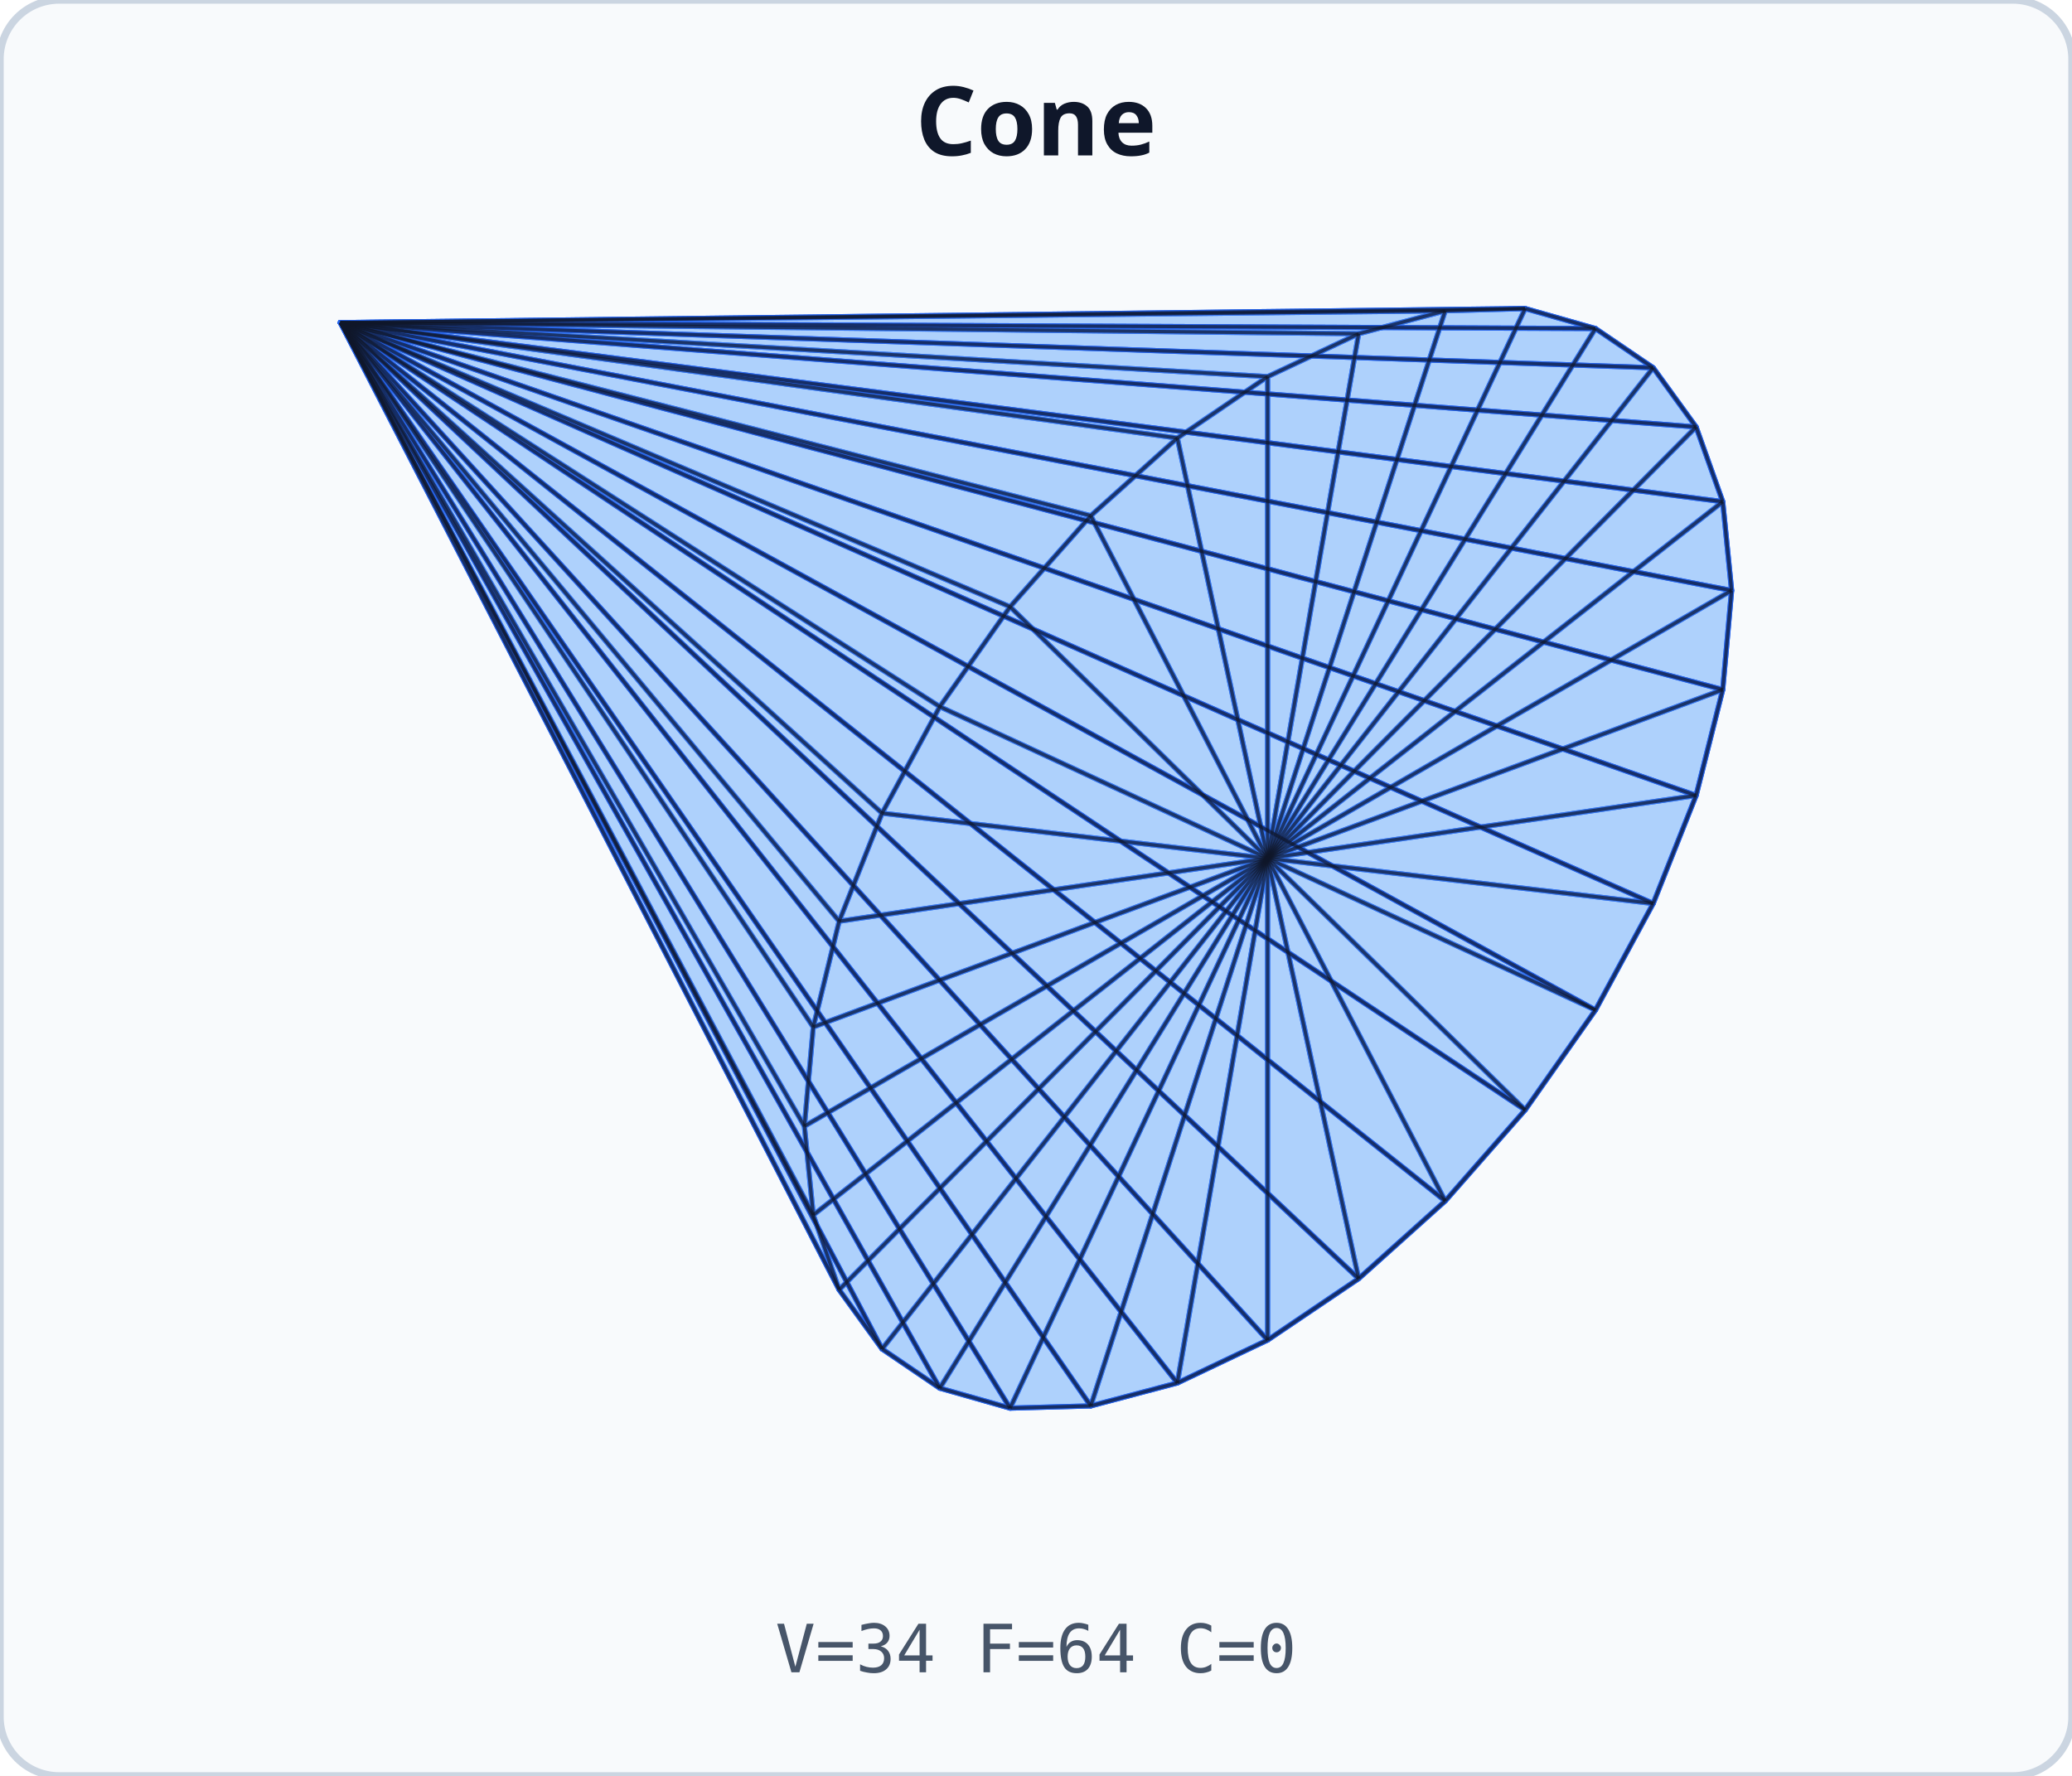
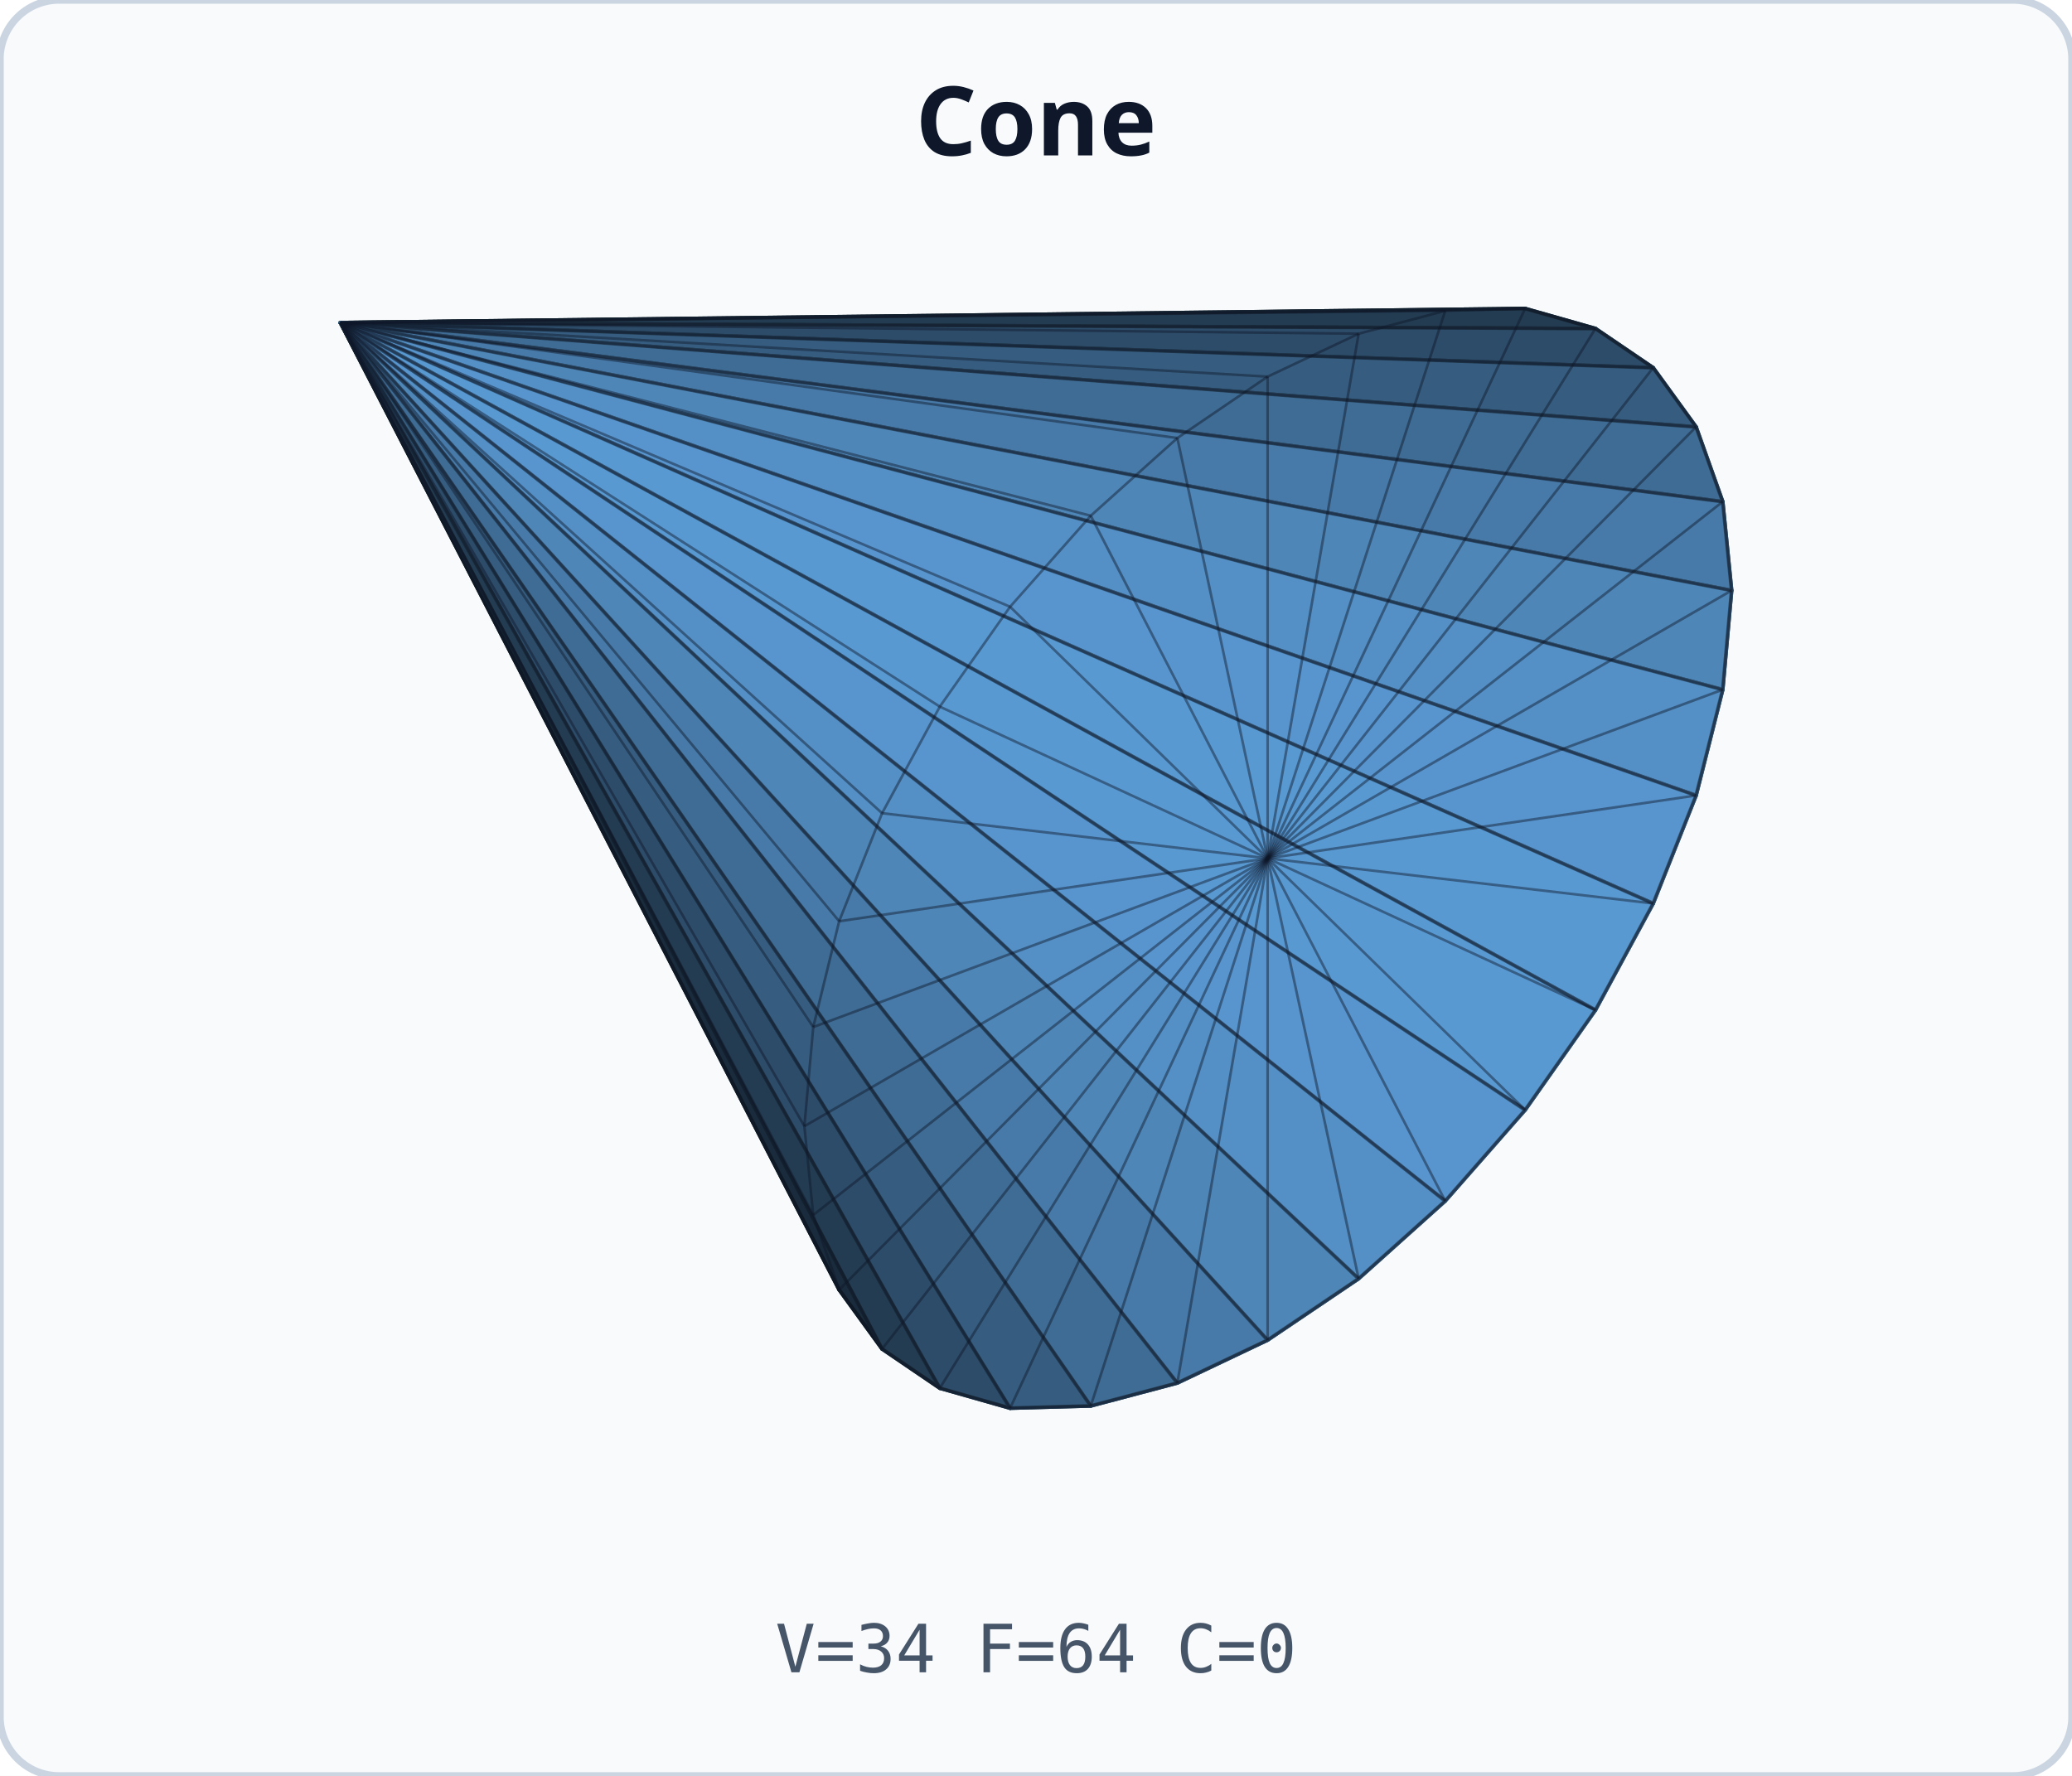
<svg xmlns="http://www.w3.org/2000/svg" width="280" height="240" viewBox="0 0 280 240" role="img" aria-labelledby="panel-title">
  <rect width="100%" height="100%" fill="white" />
  <g>
    <rect x="0.0" y="0.0" width="280.0" height="240.0" rx="8" fill="#f8fafc" stroke="#cbd5e1" />
    <text x="140.0" y="21.0" text-anchor="middle" font-family="sans-serif" font-size="13" font-weight="600" fill="#0f172a">Cone</text>
-     <g stroke="#2563eb" stroke-width="0.7" stroke-linejoin="round">
-       <polygon points="171.3,116.0 119.2,109.9 127.0,95.5" fill="#60a5fa" fill-opacity="0.28" />
-       <polygon points="171.3,116.0 127.0,95.5 136.5,82.0" fill="#60a5fa" fill-opacity="0.28" />
-       <polygon points="171.3,116.0 136.5,82.0 147.4,69.7" fill="#60a5fa" fill-opacity="0.28" />
-       <polygon points="171.3,116.0 113.4,124.5 119.2,109.9" fill="#60a5fa" fill-opacity="0.28" />
-       <polygon points="171.3,116.0 147.4,69.7 159.1,59.2" fill="#60a5fa" fill-opacity="0.28" />
-       <polygon points="171.3,116.0 109.9,138.8 113.4,124.5" fill="#60a5fa" fill-opacity="0.28" />
-       <polygon points="171.3,116.0 159.1,59.2 171.3,50.9" fill="#60a5fa" fill-opacity="0.28" />
-       <polygon points="171.3,116.0 108.7,152.2 109.9,138.8" fill="#60a5fa" fill-opacity="0.28" />
-       <polygon points="171.3,116.0 171.3,50.9 183.6,45.1" fill="#60a5fa" fill-opacity="0.28" />
-       <polygon points="171.3,116.0 109.9,164.2 108.7,152.2" fill="#60a5fa" fill-opacity="0.28" />
-       <polygon points="171.3,116.0 183.6,45.1 195.3,42.0" fill="#60a5fa" fill-opacity="0.28" />
-       <polygon points="171.3,116.0 113.4,174.3 109.9,164.2" fill="#60a5fa" fill-opacity="0.28" />
-       <polygon points="171.3,116.0 195.3,42.0 206.1,41.7" fill="#60a5fa" fill-opacity="0.28" />
-       <polygon points="171.3,116.0 119.2,182.3 113.4,174.3" fill="#60a5fa" fill-opacity="0.28" />
-       <polygon points="46.0,43.6 127.0,95.5 119.2,109.9" fill="#60a5fa" fill-opacity="0.28" />
-       <polygon points="46.0,43.6 136.5,82.0 127.0,95.5" fill="#60a5fa" fill-opacity="0.28" />
-       <polygon points="46.0,43.6 147.4,69.7 136.5,82.0" fill="#60a5fa" fill-opacity="0.28" />
-       <polygon points="46.0,43.6 119.2,109.9 113.4,124.5" fill="#60a5fa" fill-opacity="0.28" />
-       <polygon points="46.0,43.6 159.1,59.2 147.4,69.7" fill="#60a5fa" fill-opacity="0.28" />
-       <polygon points="46.0,43.6 113.4,124.5 109.9,138.8" fill="#60a5fa" fill-opacity="0.28" />
-       <polygon points="171.3,116.0 206.1,41.7 215.6,44.4" fill="#60a5fa" fill-opacity="0.28" />
-       <polygon points="171.3,116.0 127.0,187.6 119.2,182.3" fill="#60a5fa" fill-opacity="0.28" />
-       <polygon points="46.0,43.6 171.3,50.9 159.1,59.2" fill="#60a5fa" fill-opacity="0.28" />
-       <polygon points="46.0,43.6 109.9,138.8 108.7,152.2" fill="#60a5fa" fill-opacity="0.28" />
-       <polygon points="46.0,43.6 183.6,45.1 171.3,50.9" fill="#60a5fa" fill-opacity="0.28" />
-       <polygon points="46.0,43.6 108.7,152.2 109.9,164.2" fill="#60a5fa" fill-opacity="0.28" />
-       <polygon points="171.3,116.0 215.6,44.4 223.4,49.7" fill="#60a5fa" fill-opacity="0.28" />
-       <polygon points="171.3,116.0 136.5,190.3 127.0,187.6" fill="#60a5fa" fill-opacity="0.28" />
-       <polygon points="46.0,43.6 195.3,42.0 183.6,45.1" fill="#60a5fa" fill-opacity="0.28" />
-       <polygon points="46.0,43.6 109.9,164.2 113.4,174.3" fill="#60a5fa" fill-opacity="0.28" />
-       <polygon points="171.3,116.0 223.4,49.7 229.2,57.7" fill="#60a5fa" fill-opacity="0.28" />
-       <polygon points="171.3,116.0 147.4,190.0 136.5,190.3" fill="#60a5fa" fill-opacity="0.28" />
-       <polygon points="46.0,43.6 206.1,41.7 195.3,42.0" fill="#60a5fa" fill-opacity="0.28" />
-       <polygon points="46.0,43.6 113.4,174.3 119.2,182.3" fill="#60a5fa" fill-opacity="0.28" />
-       <polygon points="171.3,116.0 229.2,57.7 232.8,67.8" fill="#60a5fa" fill-opacity="0.28" />
-       <polygon points="171.3,116.0 159.1,186.9 147.4,190.0" fill="#60a5fa" fill-opacity="0.28" />
-       <polygon points="46.0,43.6 215.6,44.4 206.1,41.7" fill="#60a5fa" fill-opacity="0.28" />
-       <polygon points="46.0,43.6 119.2,182.3 127.0,187.6" fill="#60a5fa" fill-opacity="0.28" />
-       <polygon points="171.3,116.0 232.8,67.8 234.0,79.8" fill="#60a5fa" fill-opacity="0.28" />
-       <polygon points="171.3,116.0 171.3,181.1 159.1,186.9" fill="#60a5fa" fill-opacity="0.28" />
-       <polygon points="171.3,116.0 234.0,79.8 232.8,93.2" fill="#60a5fa" fill-opacity="0.28" />
-       <polygon points="171.3,116.0 183.6,172.8 171.3,181.1" fill="#60a5fa" fill-opacity="0.28" />
-       <polygon points="46.0,43.6 223.4,49.7 215.6,44.4" fill="#60a5fa" fill-opacity="0.28" />
-       <polygon points="46.0,43.6 127.0,187.6 136.5,190.3" fill="#60a5fa" fill-opacity="0.28" />
-       <polygon points="171.3,116.0 232.8,93.2 229.2,107.5" fill="#60a5fa" fill-opacity="0.28" />
-       <polygon points="171.3,116.0 195.3,162.3 183.6,172.8" fill="#60a5fa" fill-opacity="0.28" />
-       <polygon points="171.3,116.0 229.2,107.5 223.4,122.1" fill="#60a5fa" fill-opacity="0.28" />
-       <polygon points="171.3,116.0 206.1,150.0 195.3,162.3" fill="#60a5fa" fill-opacity="0.28" />
-       <polygon points="171.3,116.0 223.4,122.1 215.6,136.5" fill="#60a5fa" fill-opacity="0.28" />
-       <polygon points="171.3,116.0 215.6,136.5 206.1,150.0" fill="#60a5fa" fill-opacity="0.28" />
-       <polygon points="46.0,43.6 229.2,57.7 223.4,49.7" fill="#60a5fa" fill-opacity="0.28" />
-       <polygon points="46.0,43.6 136.5,190.3 147.4,190.0" fill="#60a5fa" fill-opacity="0.28" />
-       <polygon points="46.0,43.6 232.8,67.8 229.2,57.7" fill="#60a5fa" fill-opacity="0.28" />
-       <polygon points="46.0,43.6 147.4,190.0 159.1,186.9" fill="#60a5fa" fill-opacity="0.28" />
-       <polygon points="46.0,43.6 234.0,79.8 232.8,67.8" fill="#60a5fa" fill-opacity="0.28" />
-       <polygon points="46.0,43.6 159.1,186.9 171.3,181.1" fill="#60a5fa" fill-opacity="0.28" />
-       <polygon points="46.0,43.6 232.8,93.2 234.0,79.8" fill="#60a5fa" fill-opacity="0.28" />
-       <polygon points="46.0,43.6 171.3,181.1 183.6,172.8" fill="#60a5fa" fill-opacity="0.28" />
-       <polygon points="46.0,43.6 229.2,107.5 232.8,93.2" fill="#60a5fa" fill-opacity="0.28" />
-       <polygon points="46.0,43.6 183.6,172.8 195.3,162.3" fill="#60a5fa" fill-opacity="0.28" />
-       <polygon points="46.0,43.6 223.4,122.1 229.2,107.5" fill="#60a5fa" fill-opacity="0.28" />
-       <polygon points="46.0,43.6 195.3,162.3 206.1,150.0" fill="#60a5fa" fill-opacity="0.28" />
-       <polygon points="46.0,43.6 215.6,136.5 223.4,122.1" fill="#60a5fa" fill-opacity="0.28" />
-       <polygon points="46.0,43.6 206.1,150.0 215.6,136.5" fill="#60a5fa" fill-opacity="0.28" />
+     <g stroke-linejoin="round">
+       <polygon points="171.3,116.0 119.2,109.9 127.0,95.5" fill="#3e6991" stroke="#253f57" stroke-width="0.5" />
+       <polygon points="171.3,116.0 127.0,95.5 136.5,82.0" fill="#3e6991" stroke="#253f57" stroke-width="0.5" />
+       <polygon points="171.3,116.0 136.5,82.0 147.4,69.7" fill="#3e6991" stroke="#253f57" stroke-width="0.5" />
+       <polygon points="171.3,116.0 113.4,124.5 119.2,109.9" fill="#3e6991" stroke="#253f57" stroke-width="0.5" />
+       <polygon points="171.3,116.0 147.4,69.7 159.1,59.2" fill="#3e6991" stroke="#253f57" stroke-width="0.5" />
+       <polygon points="171.3,116.0 109.9,138.8 113.4,124.5" fill="#3e6991" stroke="#253f57" stroke-width="0.5" />
+       <polygon points="171.3,116.0 159.1,59.2 171.3,50.9" fill="#3e6991" stroke="#253f57" stroke-width="0.5" />
+       <polygon points="171.3,116.0 108.7,152.2 109.9,138.8" fill="#3e6991" stroke="#253f57" stroke-width="0.5" />
+       <polygon points="171.3,116.0 171.3,50.9 183.6,45.1" fill="#3e6991" stroke="#253f57" stroke-width="0.5" />
+       <polygon points="171.3,116.0 109.9,164.2 108.7,152.2" fill="#3e6991" stroke="#253f57" stroke-width="0.5" />
+       <polygon points="171.3,116.0 183.6,45.1 195.3,42.0" fill="#3e6991" stroke="#253f57" stroke-width="0.5" />
+       <polygon points="171.3,116.0 113.4,174.3 109.9,164.2" fill="#3e6991" stroke="#253f57" stroke-width="0.5" />
+       <polygon points="171.3,116.0 195.3,42.0 206.1,41.7" fill="#3e6991" stroke="#253f57" stroke-width="0.5" />
+       <polygon points="171.3,116.0 119.2,182.3 113.4,174.3" fill="#3e6991" stroke="#253f57" stroke-width="0.5" />
+       <polygon points="46.0,43.6 127.0,95.5 119.2,109.9" fill="#365d80" stroke="#20384d" stroke-width="0.5" />
+       <polygon points="46.0,43.6 136.5,82.0 127.0,95.5" fill="#365d80" stroke="#20384d" stroke-width="0.5" />
+       <polygon points="46.0,43.6 147.4,69.7 136.5,82.0" fill="#345a7b" stroke="#1f364a" stroke-width="0.5" />
+       <polygon points="46.0,43.6 119.2,109.9 113.4,124.5" fill="#345a7b" stroke="#1f364a" stroke-width="0.5" />
+       <polygon points="46.0,43.6 159.1,59.2 147.4,69.7" fill="#315373" stroke="#1d3245" stroke-width="0.5" />
+       <polygon points="46.0,43.6 113.4,124.5 109.9,138.8" fill="#315373" stroke="#1d3245" stroke-width="0.5" />
+       <polygon points="171.3,116.0 206.1,41.7 215.6,44.4" fill="#3e6991" stroke="#253f57" stroke-width="0.5" />
+       <polygon points="171.3,116.0 127.0,187.6 119.2,182.3" fill="#3e6991" stroke="#253f57" stroke-width="0.5" />
+       <polygon points="46.0,43.6 171.3,50.9 159.1,59.2" fill="#2b4a66" stroke="#1a2c3d" stroke-width="0.5" />
+       <polygon points="46.0,43.6 109.9,138.8 108.7,152.2" fill="#2b4a66" stroke="#1a2c3d" stroke-width="0.5" />
+       <polygon points="46.0,43.6 183.6,45.1 171.3,50.9" fill="#243e56" stroke="#162533" stroke-width="0.5" />
+       <polygon points="46.0,43.6 108.7,152.2 109.9,164.2" fill="#243e56" stroke="#162533" stroke-width="0.5" />
+       <polygon points="171.3,116.0 215.6,44.4 223.4,49.7" fill="#3e6991" stroke="#253f57" stroke-width="0.5" />
+       <polygon points="171.3,116.0 136.5,190.3 127.0,187.6" fill="#3e6991" stroke="#253f57" stroke-width="0.5" />
+       <polygon points="46.0,43.6 195.3,42.0 183.6,45.1" fill="#1c3043" stroke="#111d28" stroke-width="0.5" />
+       <polygon points="46.0,43.6 109.9,164.2 113.4,174.3" fill="#1c3043" stroke="#111d28" stroke-width="0.5" />
+       <polygon points="171.3,116.0 223.4,49.7 229.2,57.7" fill="#3e6991" stroke="#253f57" stroke-width="0.5" />
+       <polygon points="171.3,116.0 147.4,190.0 136.5,190.3" fill="#3e6991" stroke="#253f57" stroke-width="0.5" />
+       <polygon points="46.0,43.6 206.1,41.7 195.3,42.0" fill="#192b3c" stroke="#0f1a24" stroke-width="0.5" />
+       <polygon points="46.0,43.6 113.4,174.3 119.2,182.3" fill="#192b3c" stroke="#0f1a24" stroke-width="0.5" />
+       <polygon points="171.3,116.0 229.2,57.7 232.8,67.8" fill="#3e6991" stroke="#253f57" stroke-width="0.5" />
+       <polygon points="171.3,116.0 159.1,186.9 147.4,190.0" fill="#3e6991" stroke="#253f57" stroke-width="0.5" />
+       <polygon points="46.0,43.6 215.6,44.4 206.1,41.7" fill="#233c52" stroke="#152431" stroke-width="0.5" />
+       <polygon points="46.0,43.6 119.2,182.3 127.0,187.6" fill="#233c52" stroke="#152431" stroke-width="0.5" />
+       <polygon points="171.3,116.0 232.8,67.8 234.0,79.8" fill="#3e6991" stroke="#253f57" stroke-width="0.5" />
+       <polygon points="171.3,116.0 171.3,181.1 159.1,186.9" fill="#3e6991" stroke="#253f57" stroke-width="0.5" />
+       <polygon points="171.3,116.0 234.0,79.8 232.8,93.2" fill="#3e6991" stroke="#253f57" stroke-width="0.5" />
+       <polygon points="171.3,116.0 183.6,172.8 171.3,181.1" fill="#3e6991" stroke="#253f57" stroke-width="0.5" />
+       <polygon points="46.0,43.6 223.4,49.7 215.6,44.4" fill="#2d4c69" stroke="#1b2e3f" stroke-width="0.5" />
+       <polygon points="46.0,43.6 127.0,187.6 136.5,190.3" fill="#2d4c69" stroke="#1b2e3f" stroke-width="0.5" />
+       <polygon points="171.3,116.0 232.8,93.2 229.2,107.5" fill="#3e6991" stroke="#253f57" stroke-width="0.5" />
+       <polygon points="171.3,116.0 195.3,162.3 183.6,172.8" fill="#3e6991" stroke="#253f57" stroke-width="0.5" />
+       <polygon points="171.3,116.0 229.2,107.5 223.4,122.1" fill="#3e6991" stroke="#253f57" stroke-width="0.5" />
+       <polygon points="171.3,116.0 206.1,150.0 195.3,162.3" fill="#3e6991" stroke="#253f57" stroke-width="0.5" />
+       <polygon points="171.3,116.0 223.4,122.1 215.6,136.5" fill="#3e6991" stroke="#253f57" stroke-width="0.5" />
+       <polygon points="171.3,116.0 215.6,136.5 206.1,150.0" fill="#3e6991" stroke="#253f57" stroke-width="0.5" />
+       <polygon points="46.0,43.6 229.2,57.7 223.4,49.7" fill="#365d80" stroke="#20374c" stroke-width="0.5" />
+       <polygon points="46.0,43.6 136.5,190.3 147.4,190.0" fill="#365d80" stroke="#20374c" stroke-width="0.5" />
+       <polygon points="46.0,43.6 232.8,67.8 229.2,57.7" fill="#3f6c95" stroke="#264159" stroke-width="0.5" />
+       <polygon points="46.0,43.6 147.4,190.0 159.1,186.9" fill="#3f6c95" stroke="#264159" stroke-width="0.5" />
+       <polygon points="46.0,43.6 234.0,79.8 232.8,67.8" fill="#477aa8" stroke="#2b4965" stroke-width="0.5" />
+       <polygon points="46.0,43.6 159.1,186.9 171.3,181.1" fill="#477aa8" stroke="#2b4965" stroke-width="0.5" />
+       <polygon points="46.0,43.6 232.8,93.2 234.0,79.8" fill="#4e86b8" stroke="#2f506e" stroke-width="0.5" />
+       <polygon points="46.0,43.6 171.3,181.1 183.6,172.8" fill="#4e86b8" stroke="#2f506e" stroke-width="0.5" />
+       <polygon points="46.0,43.6 229.2,107.5 232.8,93.2" fill="#548fc5" stroke="#325676" stroke-width="0.5" />
+       <polygon points="46.0,43.6 183.6,172.8 195.3,162.3" fill="#548fc5" stroke="#325676" stroke-width="0.5" />
+       <polygon points="46.0,43.6 223.4,122.1 229.2,107.5" fill="#5895ce" stroke="#34597b" stroke-width="0.5" />
+       <polygon points="46.0,43.6 195.3,162.3 206.1,150.0" fill="#5895ce" stroke="#34597b" stroke-width="0.5" />
+       <polygon points="46.0,43.6 215.6,136.5 223.4,122.1" fill="#5999d2" stroke="#355b7e" stroke-width="0.5" />
+       <polygon points="46.0,43.6 206.1,150.0 215.6,136.5" fill="#5999d2" stroke="#355b7e" stroke-width="0.5" />
    </g>
-     <g stroke="#0f172a" stroke-width="0.45" stroke-opacity="0.68">
+     <g stroke="#0f172a" stroke-width="0.35" stroke-opacity="0.45">
      <line x1="46.0" y1="43.6" x2="234.0" y2="79.8" />
      <line x1="46.0" y1="43.6" x2="232.8" y2="93.2" />
      <line x1="46.0" y1="43.6" x2="229.2" y2="107.5" />
      <line x1="46.0" y1="43.6" x2="223.4" y2="122.1" />
      <line x1="46.0" y1="43.6" x2="215.6" y2="136.5" />
      <line x1="46.0" y1="43.6" x2="206.1" y2="150.0" />
      <line x1="46.0" y1="43.6" x2="195.3" y2="162.3" />
      <line x1="46.0" y1="43.6" x2="183.6" y2="172.8" />
      <line x1="46.0" y1="43.6" x2="171.3" y2="181.1" />
      <line x1="46.0" y1="43.6" x2="159.1" y2="186.9" />
      <line x1="46.0" y1="43.6" x2="147.4" y2="190.0" />
      <line x1="46.0" y1="43.6" x2="136.5" y2="190.3" />
      <line x1="46.0" y1="43.6" x2="127.0" y2="187.6" />
      <line x1="46.0" y1="43.6" x2="119.2" y2="182.3" />
      <line x1="46.0" y1="43.6" x2="113.4" y2="174.3" />
      <line x1="46.0" y1="43.6" x2="109.9" y2="164.2" />
      <line x1="46.0" y1="43.6" x2="108.7" y2="152.2" />
      <line x1="46.0" y1="43.6" x2="109.9" y2="138.8" />
      <line x1="46.0" y1="43.6" x2="113.4" y2="124.5" />
      <line x1="46.0" y1="43.6" x2="119.2" y2="109.9" />
      <line x1="46.0" y1="43.6" x2="127.0" y2="95.5" />
      <line x1="46.0" y1="43.6" x2="136.5" y2="82.0" />
      <line x1="46.0" y1="43.6" x2="147.4" y2="69.7" />
      <line x1="46.0" y1="43.6" x2="159.1" y2="59.2" />
      <line x1="46.0" y1="43.6" x2="171.3" y2="50.9" />
      <line x1="46.0" y1="43.6" x2="183.6" y2="45.1" />
      <line x1="46.0" y1="43.6" x2="195.3" y2="42.0" />
      <line x1="46.0" y1="43.6" x2="206.1" y2="41.7" />
      <line x1="46.0" y1="43.6" x2="215.6" y2="44.4" />
      <line x1="46.0" y1="43.6" x2="223.4" y2="49.7" />
      <line x1="46.0" y1="43.6" x2="229.2" y2="57.7" />
      <line x1="46.0" y1="43.6" x2="232.8" y2="67.8" />
      <line x1="234.0" y1="79.8" x2="232.8" y2="93.2" />
      <line x1="234.0" y1="79.8" x2="232.8" y2="67.8" />
      <line x1="234.0" y1="79.8" x2="171.3" y2="116.0" />
      <line x1="232.8" y1="93.2" x2="229.2" y2="107.5" />
      <line x1="232.8" y1="93.2" x2="171.3" y2="116.0" />
      <line x1="229.2" y1="107.5" x2="223.4" y2="122.1" />
      <line x1="229.2" y1="107.5" x2="171.3" y2="116.0" />
      <line x1="223.4" y1="122.1" x2="215.6" y2="136.5" />
      <line x1="223.4" y1="122.1" x2="171.3" y2="116.0" />
      <line x1="215.6" y1="136.5" x2="206.1" y2="150.0" />
      <line x1="215.6" y1="136.5" x2="171.3" y2="116.0" />
      <line x1="206.1" y1="150.0" x2="195.3" y2="162.3" />
      <line x1="206.1" y1="150.0" x2="171.3" y2="116.0" />
      <line x1="195.3" y1="162.3" x2="183.6" y2="172.8" />
      <line x1="195.3" y1="162.3" x2="171.3" y2="116.0" />
      <line x1="183.6" y1="172.8" x2="171.3" y2="181.1" />
      <line x1="183.6" y1="172.8" x2="171.3" y2="116.0" />
      <line x1="171.3" y1="181.1" x2="159.1" y2="186.9" />
      <line x1="171.3" y1="181.1" x2="171.3" y2="116.0" />
      <line x1="159.1" y1="186.9" x2="147.4" y2="190.0" />
      <line x1="159.1" y1="186.9" x2="171.3" y2="116.0" />
      <line x1="147.4" y1="190.0" x2="136.5" y2="190.3" />
      <line x1="147.4" y1="190.0" x2="171.3" y2="116.0" />
      <line x1="136.5" y1="190.3" x2="127.0" y2="187.6" />
      <line x1="136.5" y1="190.3" x2="171.3" y2="116.0" />
      <line x1="127.0" y1="187.6" x2="119.2" y2="182.3" />
      <line x1="127.0" y1="187.6" x2="171.3" y2="116.0" />
      <line x1="119.2" y1="182.3" x2="113.4" y2="174.3" />
      <line x1="119.2" y1="182.3" x2="171.3" y2="116.0" />
      <line x1="113.4" y1="174.3" x2="109.9" y2="164.2" />
      <line x1="113.4" y1="174.3" x2="171.3" y2="116.0" />
      <line x1="109.9" y1="164.2" x2="108.7" y2="152.2" />
      <line x1="109.9" y1="164.2" x2="171.3" y2="116.0" />
      <line x1="108.7" y1="152.2" x2="109.9" y2="138.8" />
      <line x1="108.7" y1="152.2" x2="171.3" y2="116.0" />
      <line x1="109.9" y1="138.8" x2="113.4" y2="124.5" />
      <line x1="109.9" y1="138.8" x2="171.3" y2="116.0" />
      <line x1="113.4" y1="124.5" x2="119.2" y2="109.9" />
      <line x1="113.4" y1="124.5" x2="171.3" y2="116.0" />
      <line x1="119.2" y1="109.9" x2="127.0" y2="95.5" />
      <line x1="119.2" y1="109.9" x2="171.3" y2="116.0" />
      <line x1="127.0" y1="95.5" x2="136.5" y2="82.0" />
      <line x1="127.0" y1="95.5" x2="171.3" y2="116.0" />
      <line x1="136.5" y1="82.0" x2="147.4" y2="69.7" />
      <line x1="136.5" y1="82.0" x2="171.3" y2="116.0" />
      <line x1="147.4" y1="69.7" x2="159.1" y2="59.2" />
      <line x1="147.4" y1="69.7" x2="171.3" y2="116.0" />
      <line x1="159.1" y1="59.2" x2="171.3" y2="50.9" />
      <line x1="159.1" y1="59.2" x2="171.3" y2="116.0" />
      <line x1="171.3" y1="50.9" x2="183.6" y2="45.1" />
      <line x1="171.3" y1="50.9" x2="171.3" y2="116.0" />
      <line x1="183.6" y1="45.1" x2="195.3" y2="42.0" />
      <line x1="183.6" y1="45.1" x2="171.3" y2="116.0" />
      <line x1="195.3" y1="42.0" x2="206.1" y2="41.7" />
      <line x1="195.3" y1="42.0" x2="171.3" y2="116.0" />
      <line x1="206.1" y1="41.7" x2="215.6" y2="44.4" />
      <line x1="206.1" y1="41.7" x2="171.3" y2="116.0" />
      <line x1="215.6" y1="44.4" x2="223.4" y2="49.7" />
      <line x1="215.6" y1="44.4" x2="171.3" y2="116.0" />
      <line x1="223.4" y1="49.7" x2="229.2" y2="57.7" />
      <line x1="223.4" y1="49.7" x2="171.3" y2="116.0" />
      <line x1="229.2" y1="57.7" x2="232.8" y2="67.8" />
      <line x1="229.2" y1="57.7" x2="171.3" y2="116.0" />
      <line x1="232.8" y1="67.8" x2="171.3" y2="116.0" />
    </g>
    <text x="140.0" y="226.0" text-anchor="middle" font-family="monospace" font-size="9" fill="#475569">V=34 F=64 C=0</text>
  </g>
</svg>
